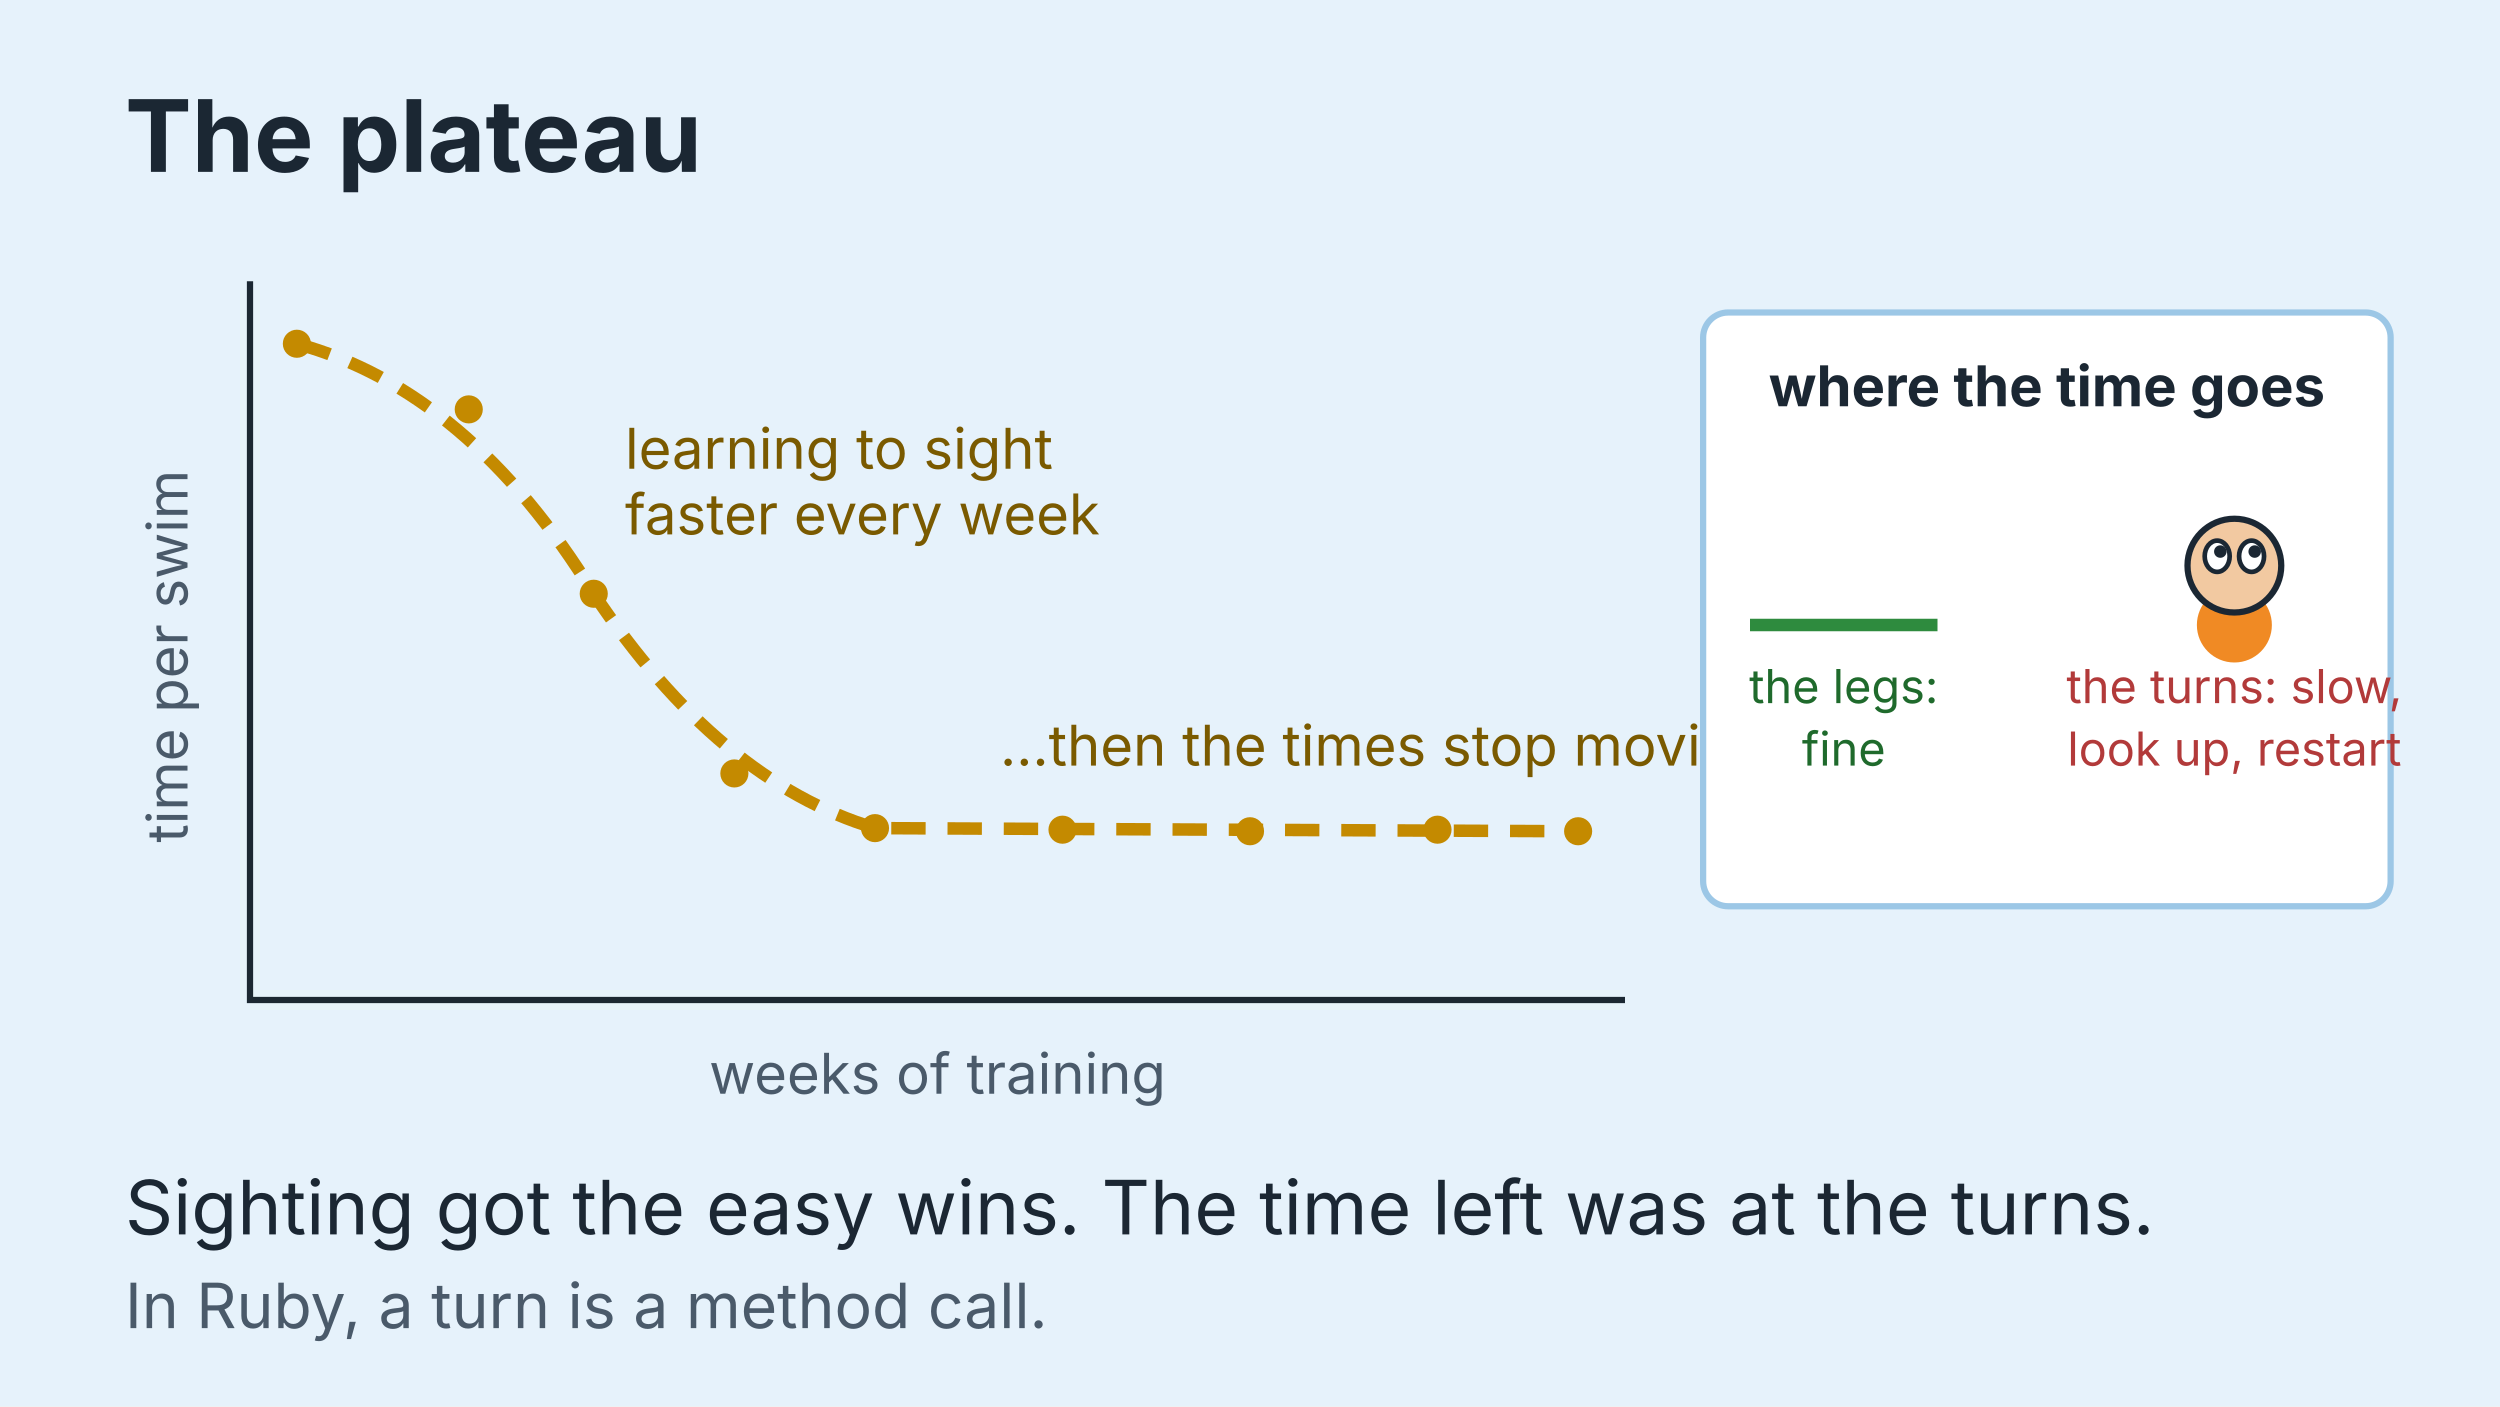
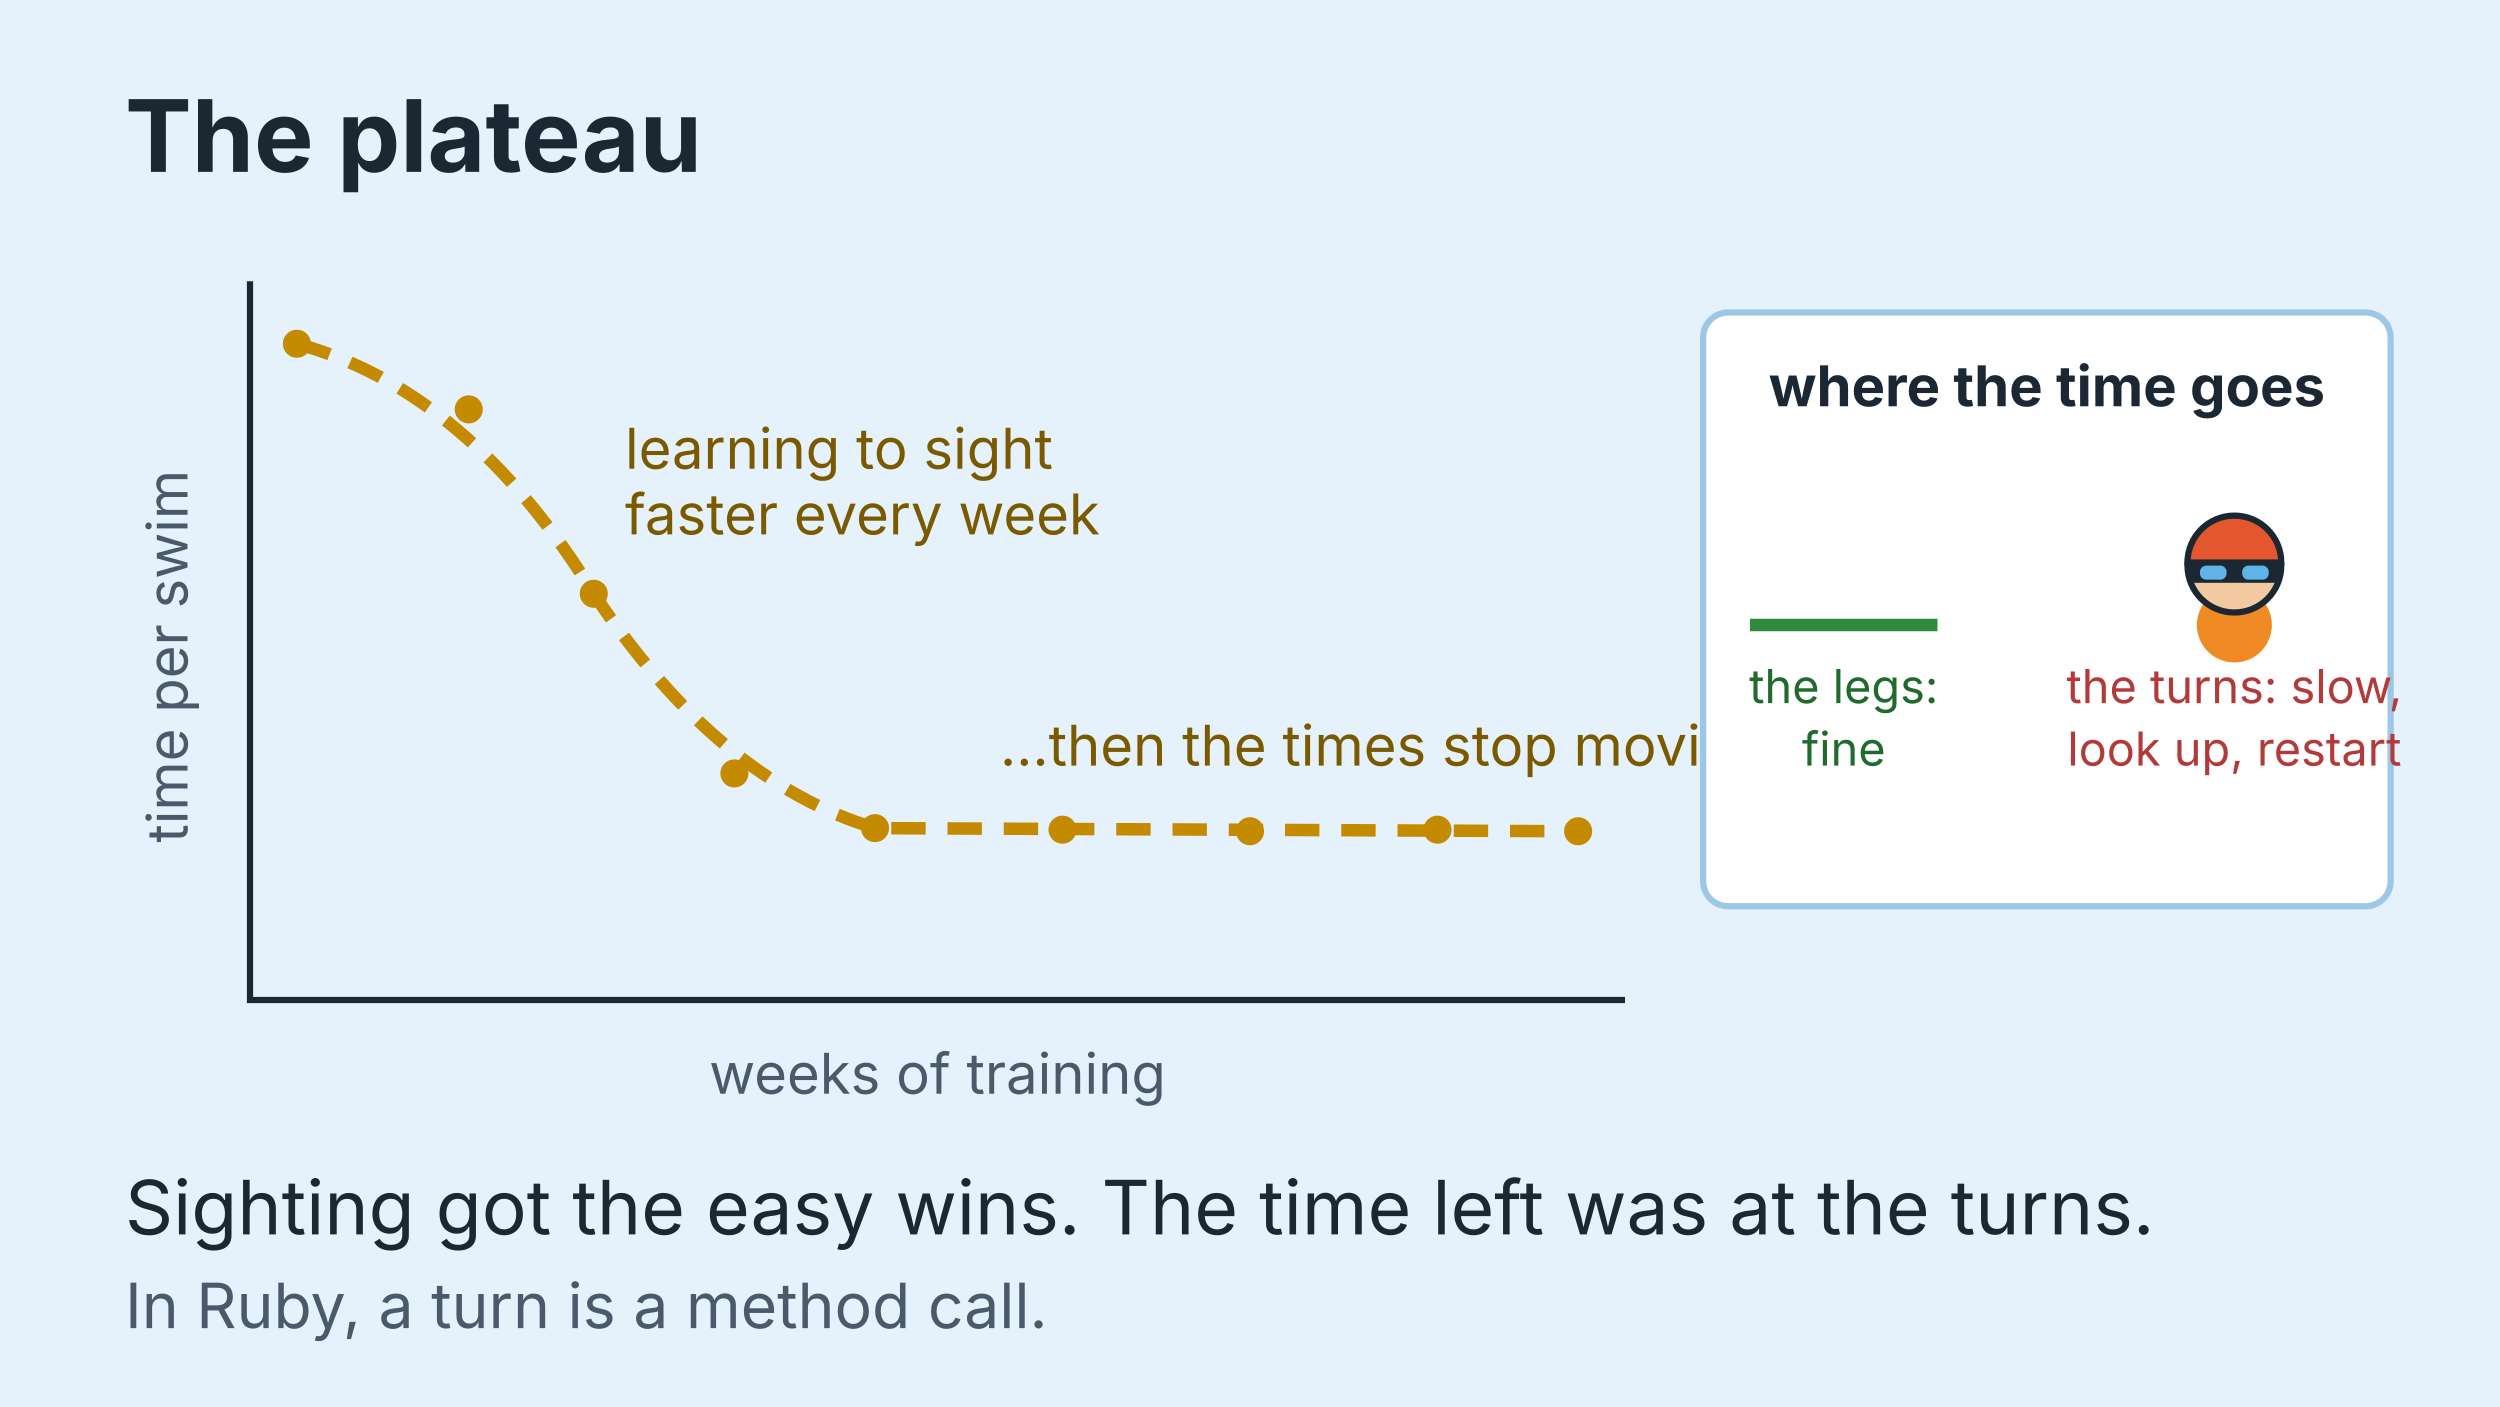
<svg xmlns="http://www.w3.org/2000/svg" viewBox="0 0 1600 900" font-family="system-ui, -apple-system, Segoe UI, sans-serif">
  <rect width="1600" height="900" fill="#e6f2fb" />
  <text x="80" y="110" font-size="64" font-weight="700" fill="#1b2733">The plateau</text>
  <path d="M160 180 V640 H1040" stroke="#1b2733" stroke-width="4" fill="none" />
  <text x="120" y="420" font-size="36" fill="#4a5a6a" text-anchor="middle" transform="rotate(-90 120 420)">time per swim</text>
  <text x="600" y="700" font-size="36" fill="#4a5a6a" text-anchor="middle">weeks of training</text>
  <path d="M190 220 Q300 250 380 380 Q460 500 560 530 L1010 532" stroke="#c48a00" stroke-width="8" stroke-dasharray="22 14" fill="none" />
  <g fill="#c48a00">
    <circle cx="190" cy="220" r="9" />
    <circle cx="300" cy="262" r="9" />
    <circle cx="380" cy="380" r="9" />
    <circle cx="470" cy="495" r="9" />
    <circle cx="560" cy="530" r="9" />
    <circle cx="680" cy="531" r="9" />
    <circle cx="800" cy="532" r="9" />
    <circle cx="920" cy="531" r="9" />
    <circle cx="1010" cy="532" r="9" />
  </g>
  <text x="400" y="300" font-size="36" fill="#7a5a00">learning to sight</text>
  <text x="400" y="342" font-size="36" fill="#7a5a00">faster every week</text>
  <text x="640" y="490" font-size="36" fill="#7a5a00">…then the times stop moving</text>
  <rect x="1090" y="200" width="440" height="380" rx="16" fill="#ffffff" stroke="#9cc7e6" stroke-width="4" />
  <text x="1310" y="260" font-size="36" font-weight="700" fill="#1b2733" text-anchor="middle">where the time goes</text>
  <path d="M1120 400 H1240" stroke="#2e8b3e" stroke-width="8" />
  <text x="1180" y="450" font-size="30" fill="#1f6a2c" text-anchor="middle">the legs:</text>
  <text x="1180" y="490" font-size="30" fill="#1f6a2c" text-anchor="middle">fine</text>
  <circle cx="1430" cy="400" r="24" fill="#f08a24" />
  <g transform="translate(1430,362)">
    <circle r="30" fill="#f2c9a1" stroke="#1b2733" stroke-width="4" />
-     <ellipse cx="-11" cy="-6" rx="8" ry="10" fill="#fff" stroke="#1b2733" stroke-width="3" />
-     <ellipse cx="11" cy="-6" rx="8" ry="10" fill="#fff" stroke="#1b2733" stroke-width="3" />
-     <circle cx="-9" cy="-9" r="4" fill="#1b2733" />
-     <circle cx="13" cy="-9" r="4" fill="#1b2733" />
+     <path d="M-30 -2 A30 30 0 0 1 30 -2 Z" fill="#e4572e" stroke="#1b2733" stroke-width="4" />
+     <rect x="-31" y="-2" width="62" height="13" rx="6" fill="#1b2733" />
+     <rect x="-22" y="0" width="17" height="9" rx="4" fill="#5fb3e6" />
+     <rect x="5" y="0" width="17" height="9" rx="4" fill="#5fb3e6" />
  </g>
  <text x="1430" y="450" font-size="30" fill="#b23a3a" text-anchor="middle">the turns: slow,</text>
  <text x="1430" y="490" font-size="30" fill="#b23a3a" text-anchor="middle">look up, restart</text>
  <text x="80" y="790" font-size="48" fill="#1b2733">Sighting got the easy wins. The time left was at the turns.</text>
  <text x="80" y="850" font-size="40" fill="#4a5a6a">In Ruby, a turn is a method call.</text>
</svg>
